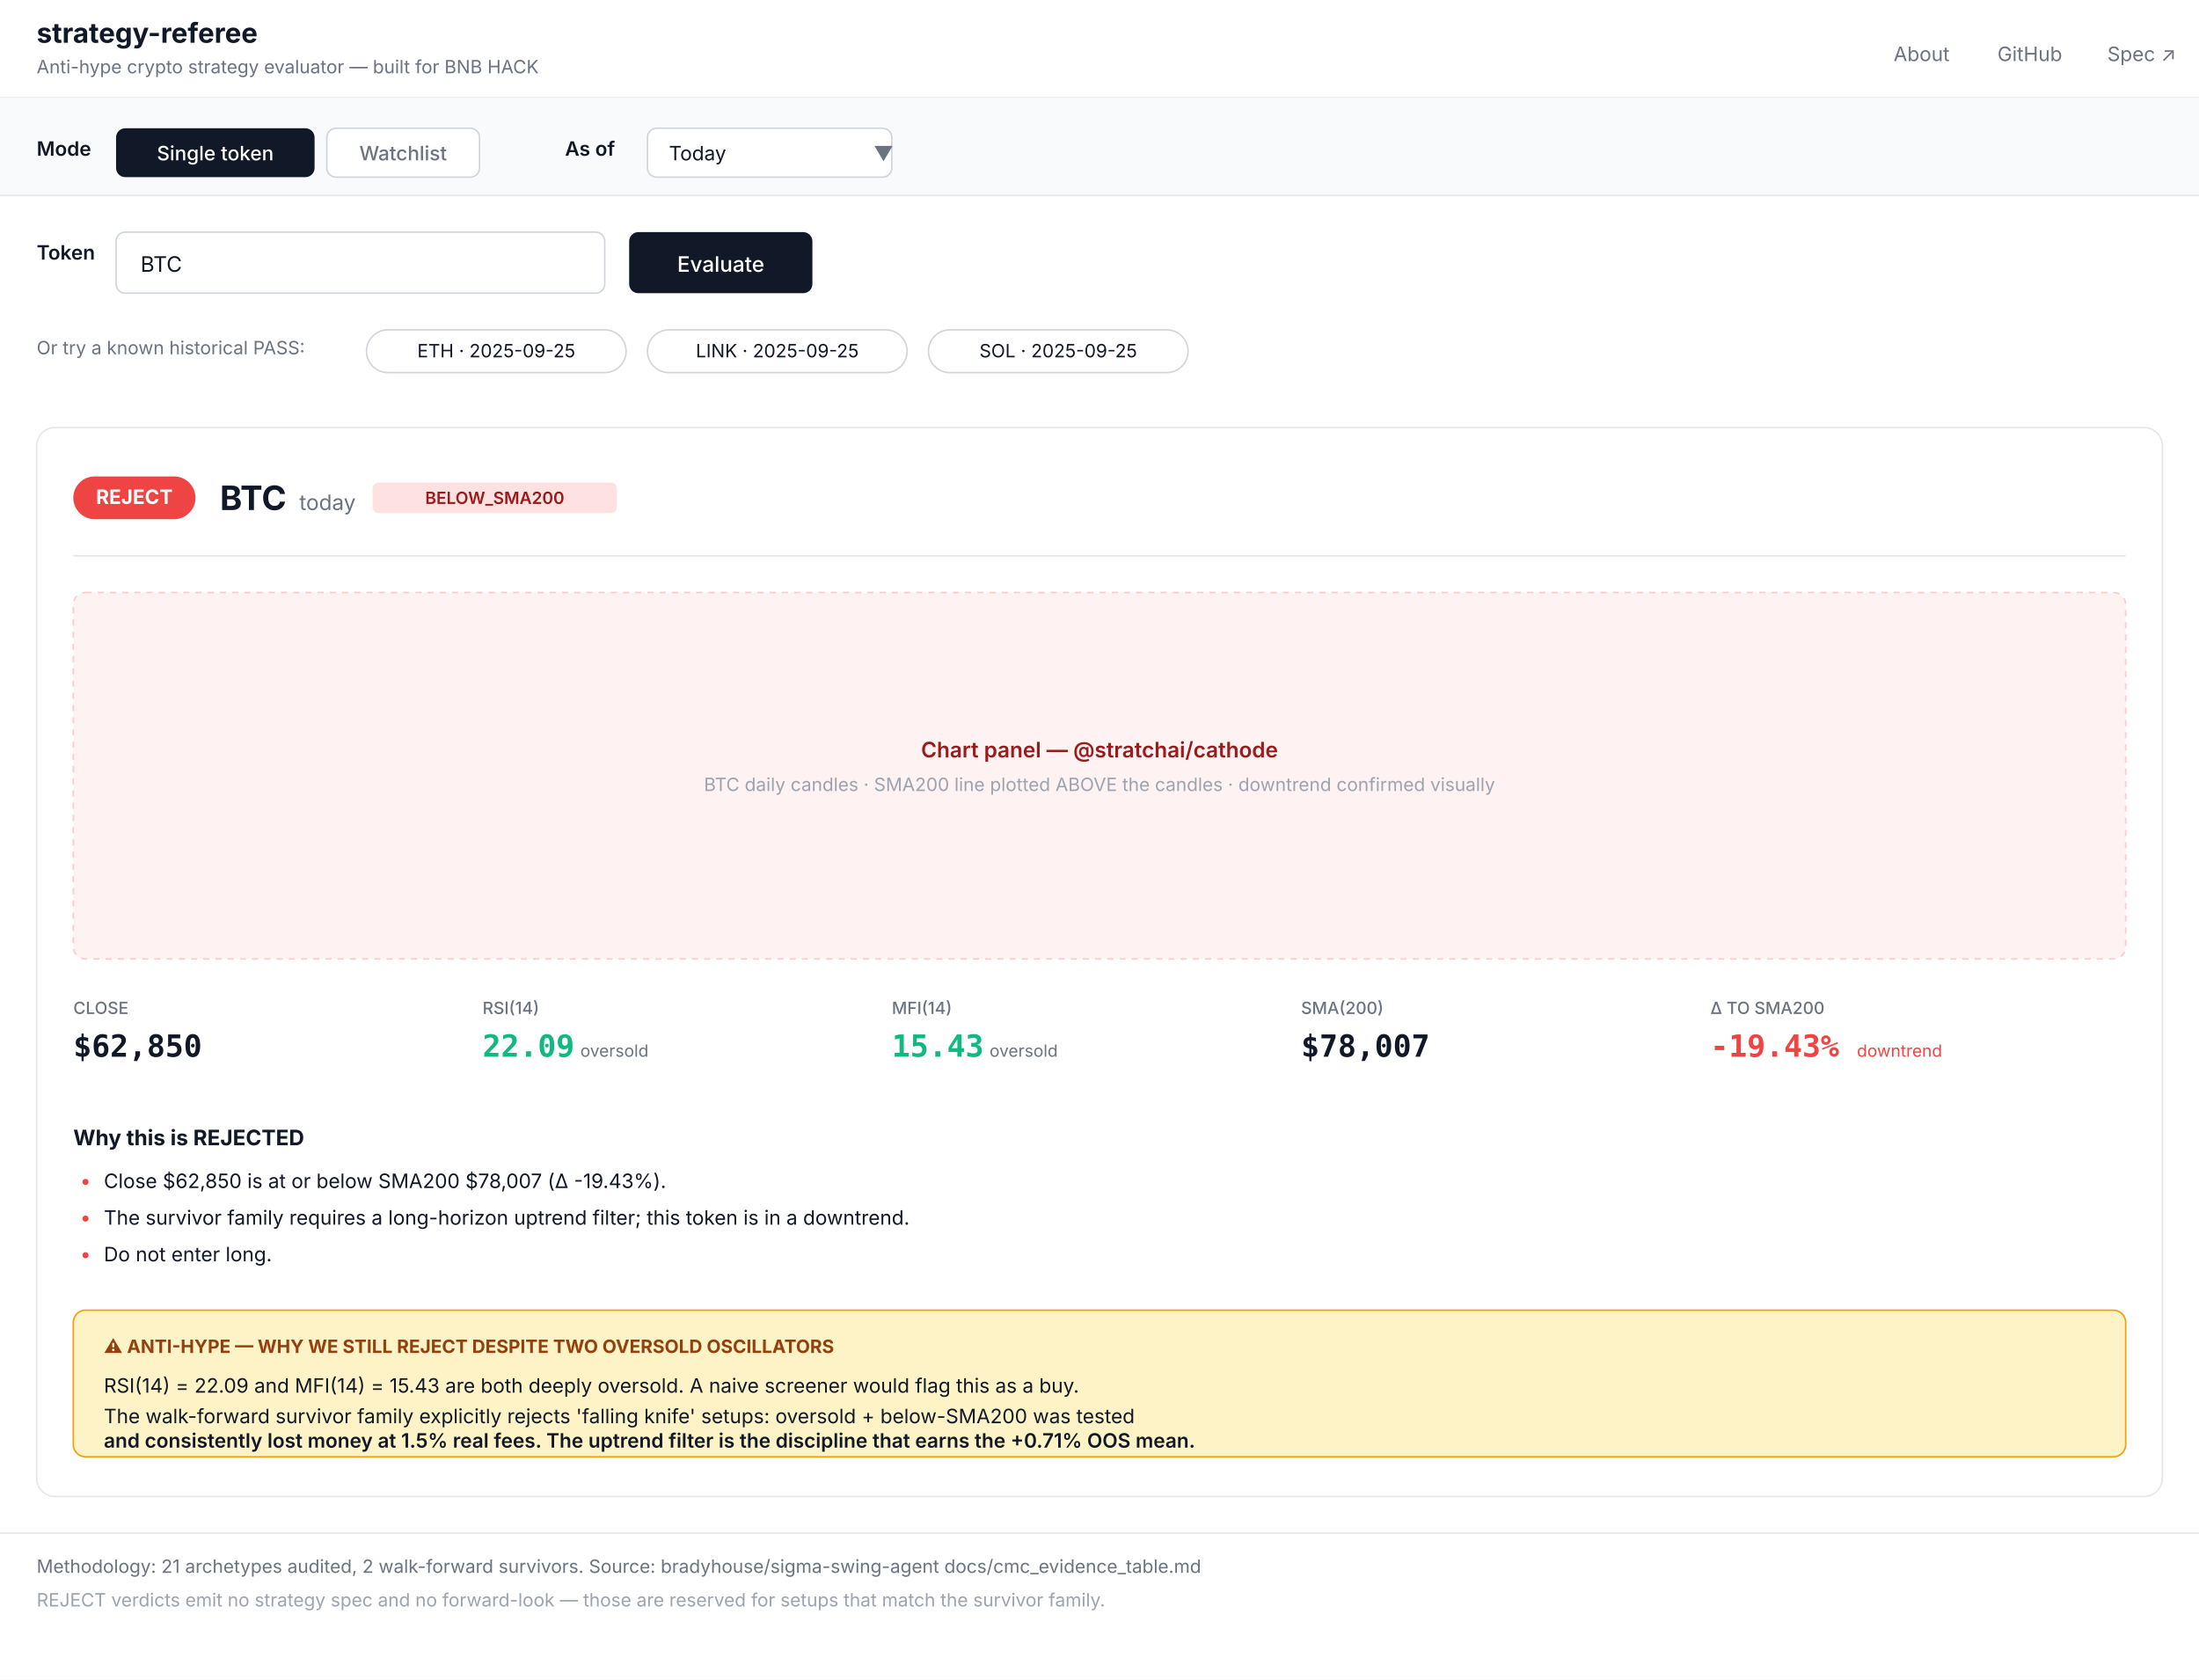
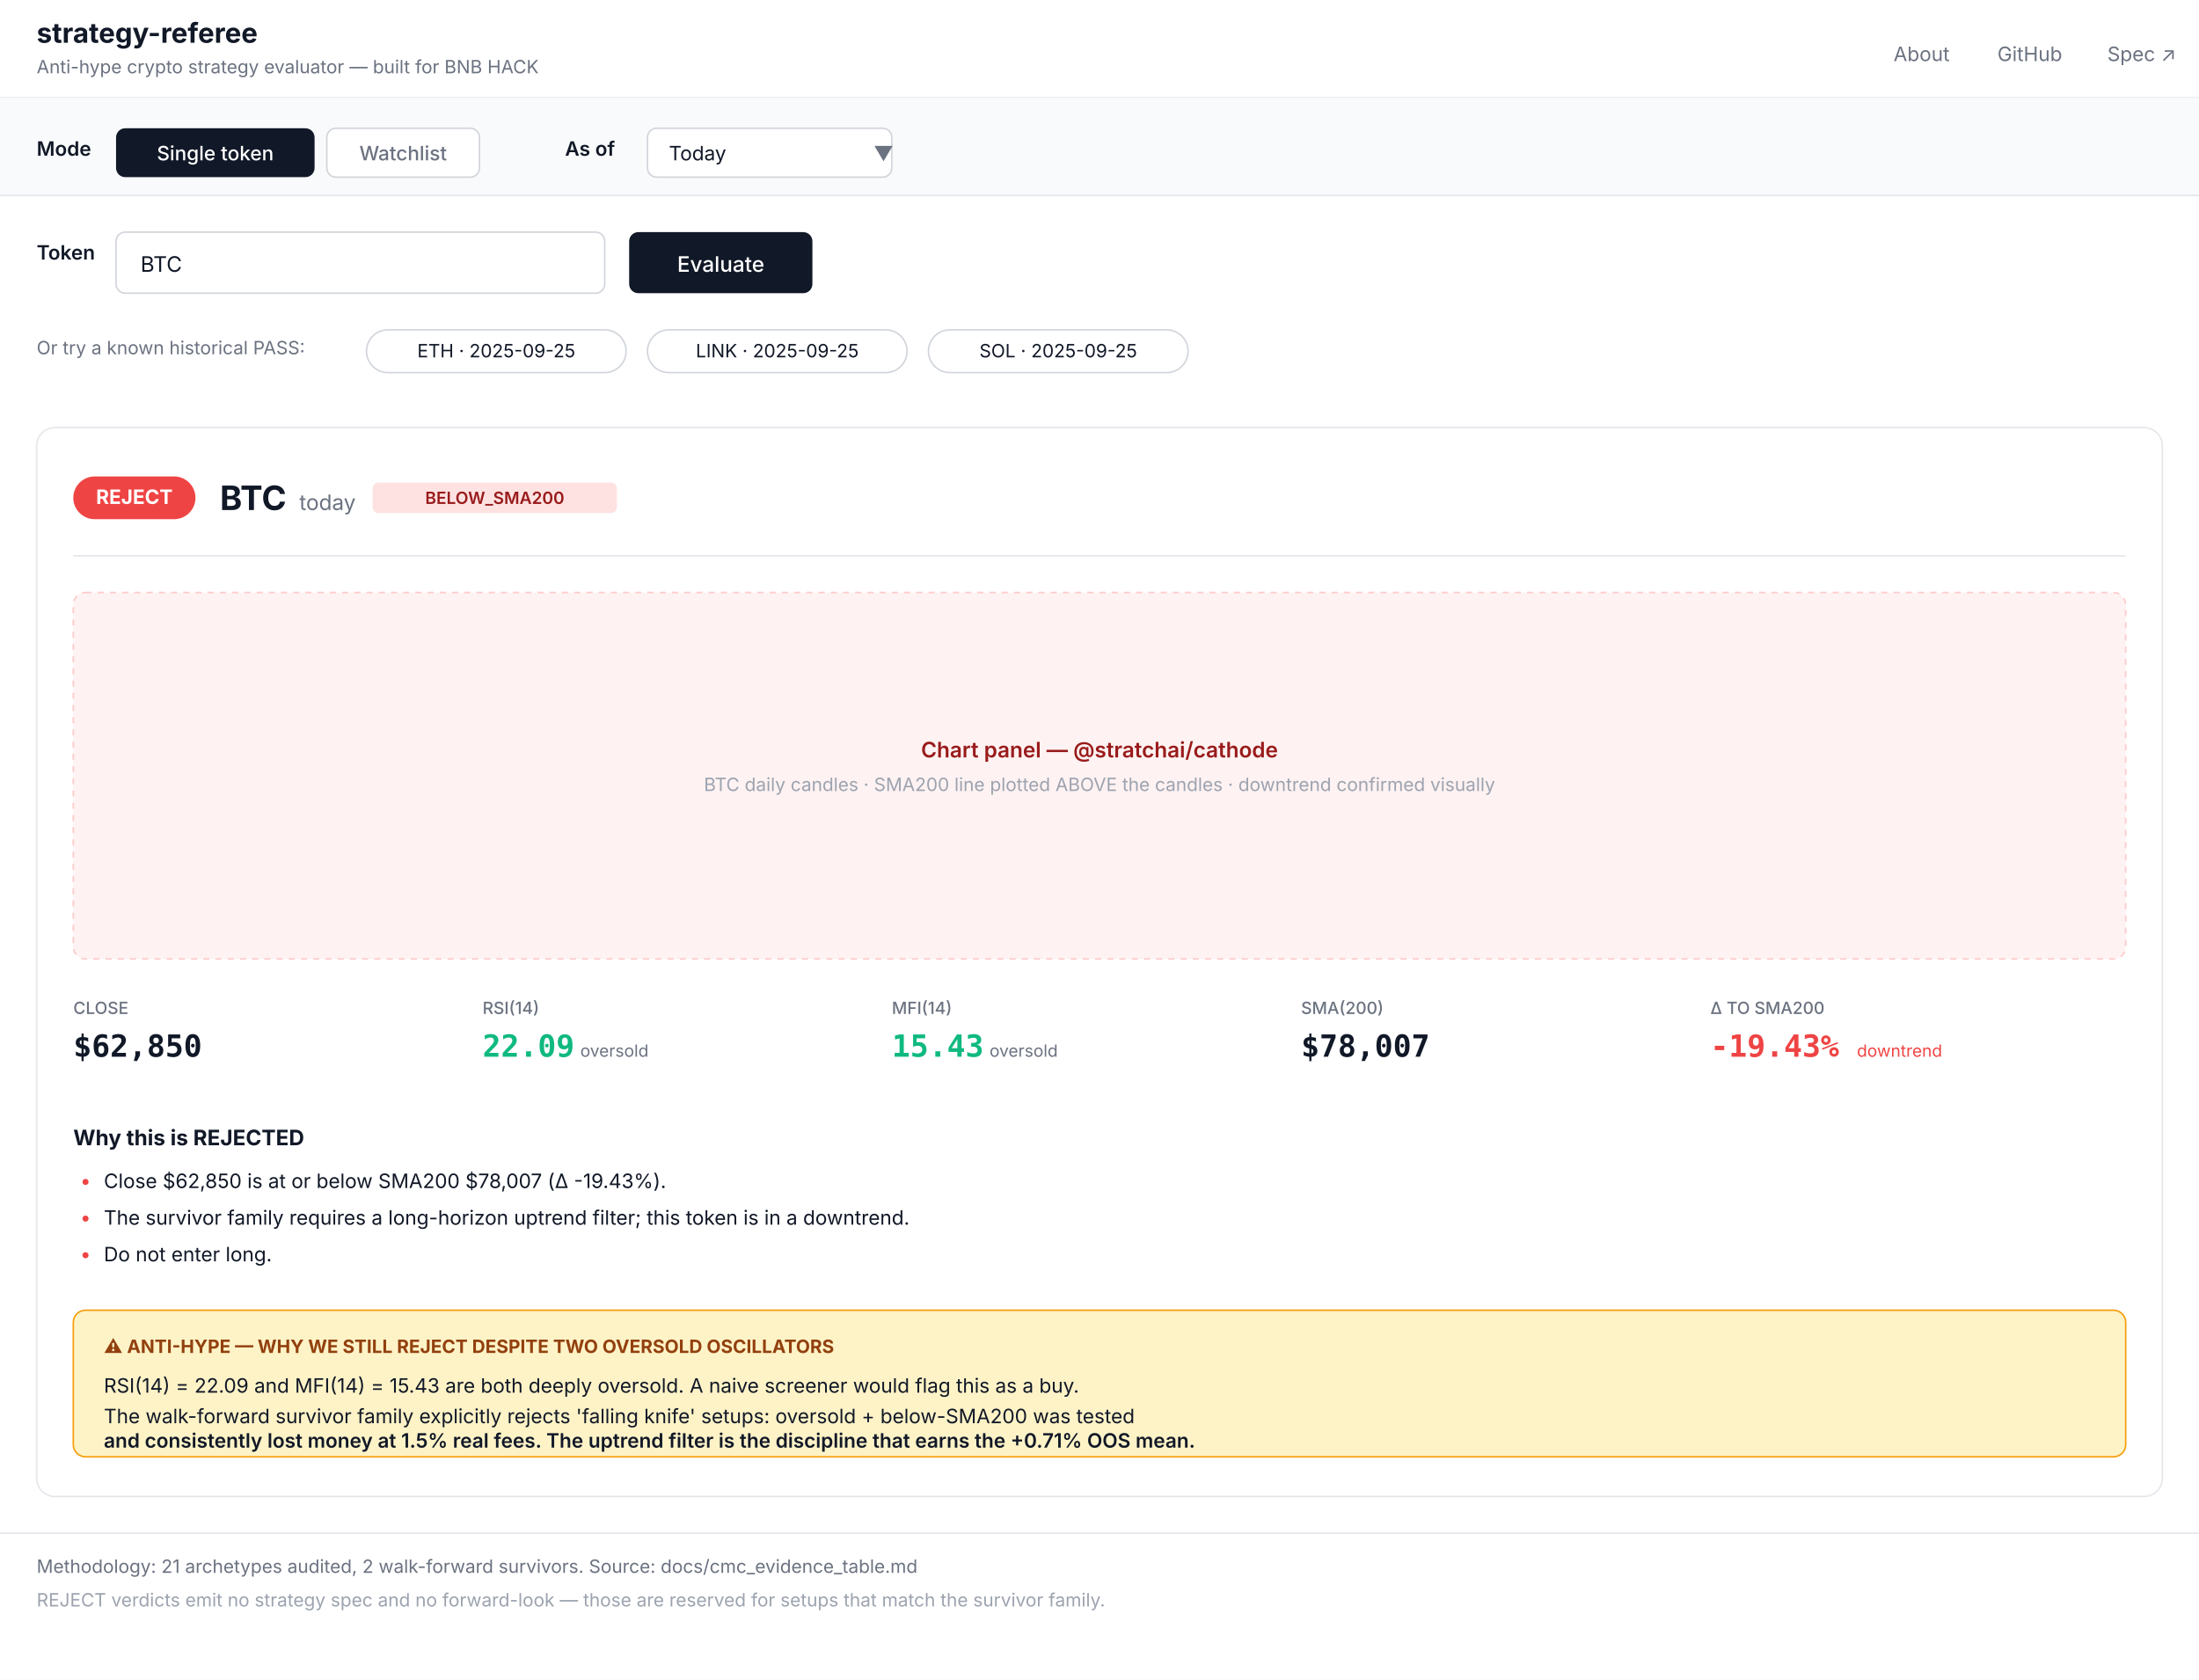
<svg xmlns="http://www.w3.org/2000/svg" width="1440" height="1100" viewBox="0 0 1440 1100" font-family="Inter, system-ui, sans-serif">
  <g id="Background">
    <rect x="0" y="0" width="1440" height="1100" fill="#ffffff" />
  </g>
  <g id="Header">
    <rect x="0" y="0" width="1440" height="64" fill="#ffffff" />
    <line x1="0" y1="64" x2="1440" y2="64" stroke="#e5e7eb" stroke-width="1" />
    <text x="24" y="28" font-size="18" font-weight="700" fill="#111827">strategy-referee</text>
    <text x="24" y="48" font-size="12" fill="#6b7280">Anti-hype crypto strategy evaluator — built for BNB HACK</text>
    <text x="1240" y="40" font-size="13" fill="#6b7280">About</text>
    <text x="1308" y="40" font-size="13" fill="#6b7280">GitHub</text>
    <text x="1380" y="40" font-size="13" fill="#6b7280">Spec ↗</text>
  </g>
  <g id="ModeBar">
    <rect x="0" y="64" width="1440" height="64" fill="#f9fafb" />
    <line x1="0" y1="128" x2="1440" y2="128" stroke="#e5e7eb" stroke-width="1" />
    <text x="24" y="102" font-size="13" font-weight="600" fill="#111827">Mode</text>
    <rect x="76" y="84" width="130" height="32" rx="6" fill="#111827" />
    <text x="141" y="105" font-size="13" font-weight="500" fill="#ffffff" text-anchor="middle">Single token</text>
    <rect x="214" y="84" width="100" height="32" rx="6" fill="#ffffff" stroke="#d1d5db" stroke-width="1" />
    <text x="264" y="105" font-size="13" font-weight="500" fill="#6b7280" text-anchor="middle">Watchlist</text>
    <text x="370" y="102" font-size="13" font-weight="600" fill="#111827">As of</text>
    <rect x="424" y="84" width="160" height="32" rx="6" fill="#ffffff" stroke="#d1d5db" stroke-width="1" />
    <text x="438" y="105" font-size="13" fill="#111827">Today</text>
    <text x="572" y="105" font-size="13" fill="#6b7280">▼</text>
  </g>
  <g id="InputSection">
    <text x="24" y="170" font-size="13" font-weight="600" fill="#111827">Token</text>
    <rect x="76" y="152" width="320" height="40" rx="6" fill="#ffffff" stroke="#d1d5db" stroke-width="1" />
    <text x="92" y="178" font-size="14" fill="#111827">BTC</text>
    <rect x="412" y="152" width="120" height="40" rx="6" fill="#111827" />
    <text x="472" y="178" font-size="14" font-weight="500" fill="#ffffff" text-anchor="middle">Evaluate</text>
    <text x="24" y="232" font-size="12" fill="#6b7280">Or try a known historical PASS:</text>
    <rect x="240" y="216" width="170" height="28" rx="14" fill="#ffffff" stroke="#d1d5db" stroke-width="1" />
    <text x="325" y="234" font-size="12" fill="#111827" text-anchor="middle">ETH · 2025-09-25</text>
    <rect x="424" y="216" width="170" height="28" rx="14" fill="#ffffff" stroke="#d1d5db" stroke-width="1" />
    <text x="509" y="234" font-size="12" fill="#111827" text-anchor="middle">LINK · 2025-09-25</text>
    <rect x="608" y="216" width="170" height="28" rx="14" fill="#ffffff" stroke="#d1d5db" stroke-width="1" />
    <text x="693" y="234" font-size="12" fill="#111827" text-anchor="middle">SOL · 2025-09-25</text>
  </g>
  <g id="VerdictCard">
    <rect x="24" y="280" width="1392" height="700" rx="12" fill="#ffffff" stroke="#e5e7eb" stroke-width="1" />
    <g id="VerdictHeader">
      <rect x="48" y="312" width="80" height="28" rx="14" fill="#ef4444" />
      <text x="88" y="330" font-size="13" font-weight="700" fill="#ffffff" text-anchor="middle">REJECT</text>
      <text x="144" y="334" font-size="22" font-weight="700" fill="#111827">BTC</text>
      <text x="196" y="334" font-size="14" fill="#6b7280">today</text>
      <rect x="244" y="316" width="160" height="20" rx="4" fill="#fee2e2" />
      <text x="324" y="330" font-size="11" font-weight="600" fill="#991b1b" text-anchor="middle">BELOW_SMA200</text>
      <line x1="48" y1="364" x2="1392" y2="364" stroke="#e5e7eb" stroke-width="1" />
    </g>
    <g id="ChartPlaceholder">
      <rect x="48" y="388" width="1344" height="240" rx="8" fill="#fef2f2" stroke="#fecaca" stroke-width="1" stroke-dasharray="4 4" />
      <text x="720" y="496" font-size="14" font-weight="600" fill="#991b1b" text-anchor="middle">Chart panel — @stratchai/cathode</text>
      <text x="720" y="518" font-size="12" fill="#9ca3af" text-anchor="middle">BTC daily candles · SMA200 line plotted ABOVE the candles · downtrend confirmed visually</text>
    </g>
    <g id="SignalsGrid">
      <g id="signal_close">
        <text x="48" y="664" font-size="11" font-weight="500" fill="#6b7280">CLOSE</text>
        <text x="48" y="692" font-size="20" font-weight="700" fill="#111827" font-family="JetBrains Mono, monospace">$62,850</text>
      </g>
      <g id="signal_rsi">
        <text x="316" y="664" font-size="11" font-weight="500" fill="#6b7280">RSI(14)</text>
        <text x="316" y="692" font-size="20" font-weight="700" fill="#10b981" font-family="JetBrains Mono, monospace">22.09</text>
        <text x="380" y="692" font-size="11" fill="#6b7280">oversold</text>
      </g>
      <g id="signal_mfi">
        <text x="584" y="664" font-size="11" font-weight="500" fill="#6b7280">MFI(14)</text>
        <text x="584" y="692" font-size="20" font-weight="700" fill="#10b981" font-family="JetBrains Mono, monospace">15.43</text>
        <text x="648" y="692" font-size="11" fill="#6b7280">oversold</text>
      </g>
      <g id="signal_sma">
        <text x="852" y="664" font-size="11" font-weight="500" fill="#6b7280">SMA(200)</text>
        <text x="852" y="692" font-size="20" font-weight="700" fill="#111827" font-family="JetBrains Mono, monospace">$78,007</text>
      </g>
      <g id="signal_dist">
        <text x="1120" y="664" font-size="11" font-weight="500" fill="#6b7280">Δ TO SMA200</text>
        <text x="1120" y="692" font-size="20" font-weight="700" fill="#ef4444" font-family="JetBrains Mono, monospace">-19.43%</text>
        <text x="1216" y="692" font-size="11" fill="#ef4444">downtrend</text>
      </g>
    </g>
    <g id="Reasoning">
      <text x="48" y="750" font-size="14" font-weight="700" fill="#111827">Why this is REJECTED</text>
      <circle cx="56" cy="774" r="2" fill="#ef4444" />
      <text x="68" y="778" font-size="13" fill="#111827">Close $62,850 is at or below SMA200 $78,007 (Δ -19.43%).</text>
      <circle cx="56" cy="798" r="2" fill="#ef4444" />
      <text x="68" y="802" font-size="13" fill="#111827">The survivor family requires a long-horizon uptrend filter; this token is in a downtrend.</text>
      <circle cx="56" cy="822" r="2" fill="#ef4444" />
      <text x="68" y="826" font-size="13" fill="#111827">Do not enter long.</text>
    </g>
    <g id="AntiHypeCallout">
      <rect x="48" y="858" width="1344" height="96" rx="8" fill="#fef3c7" stroke="#f59e0b" stroke-width="1" />
      <text x="68" y="886" font-size="12" font-weight="700" fill="#92400e">⚠ ANTI-HYPE — WHY WE STILL REJECT DESPITE TWO OVERSOLD OSCILLATORS</text>
      <text x="68" y="912" font-size="13" fill="#111827">RSI(14) = 22.09 and MFI(14) = 15.43 are both deeply oversold. A naive screener would flag this as a buy.</text>
      <text x="68" y="932" font-size="13" fill="#111827">The walk-forward survivor family explicitly rejects 'falling knife' setups: oversold + below-SMA200 was tested</text>
      <text x="68" y="948" font-size="13" font-weight="600" fill="#111827">and consistently lost money at 1.5% real fees. The uptrend filter is the discipline that earns the +0.71% OOS mean.</text>
    </g>
  </g>
  <g id="Footer">
    <line x1="0" y1="1004" x2="1440" y2="1004" stroke="#e5e7eb" stroke-width="1" />
-     <text x="24" y="1030" font-size="12" fill="#6b7280">Methodology: 21 archetypes audited, 2 walk-forward survivors. Source: bradyhouse/sigma-swing-agent docs/cmc_evidence_table.md</text>
+     <text x="24" y="1030" font-size="12" fill="#6b7280">Methodology: 21 archetypes audited, 2 walk-forward survivors. Source: docs/cmc_evidence_table.md</text>
    <text x="24" y="1052" font-size="12" fill="#9ca3af">REJECT verdicts emit no strategy spec and no forward-look — those are reserved for setups that match the survivor family.</text>
  </g>
</svg>
